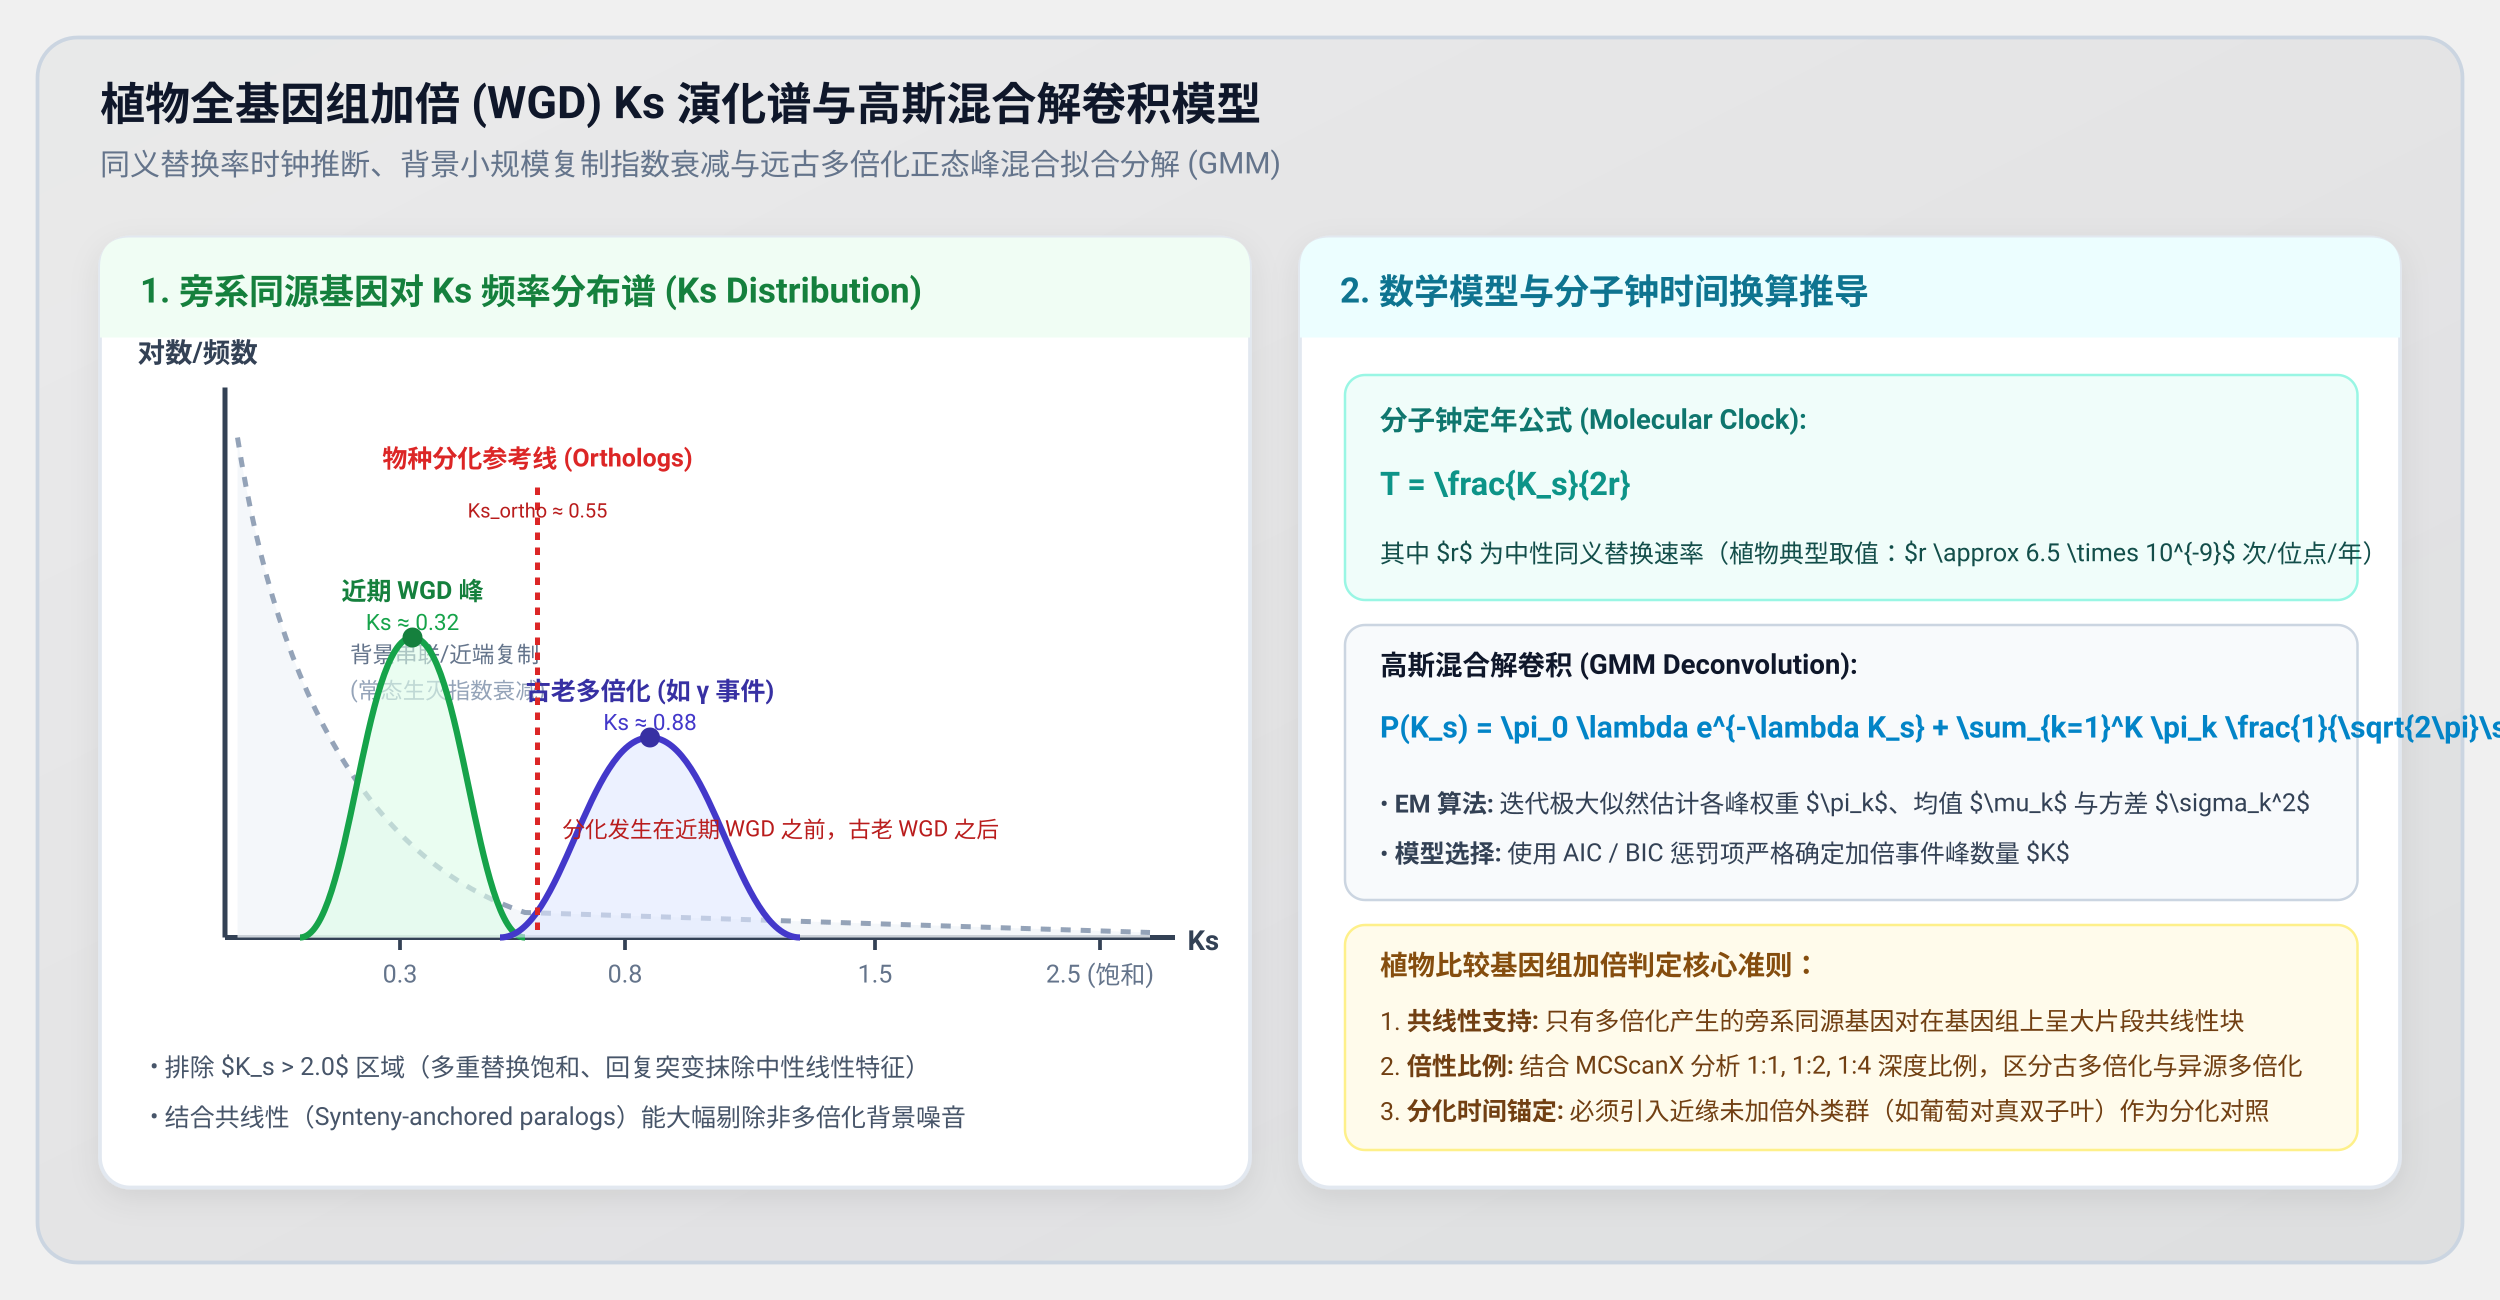
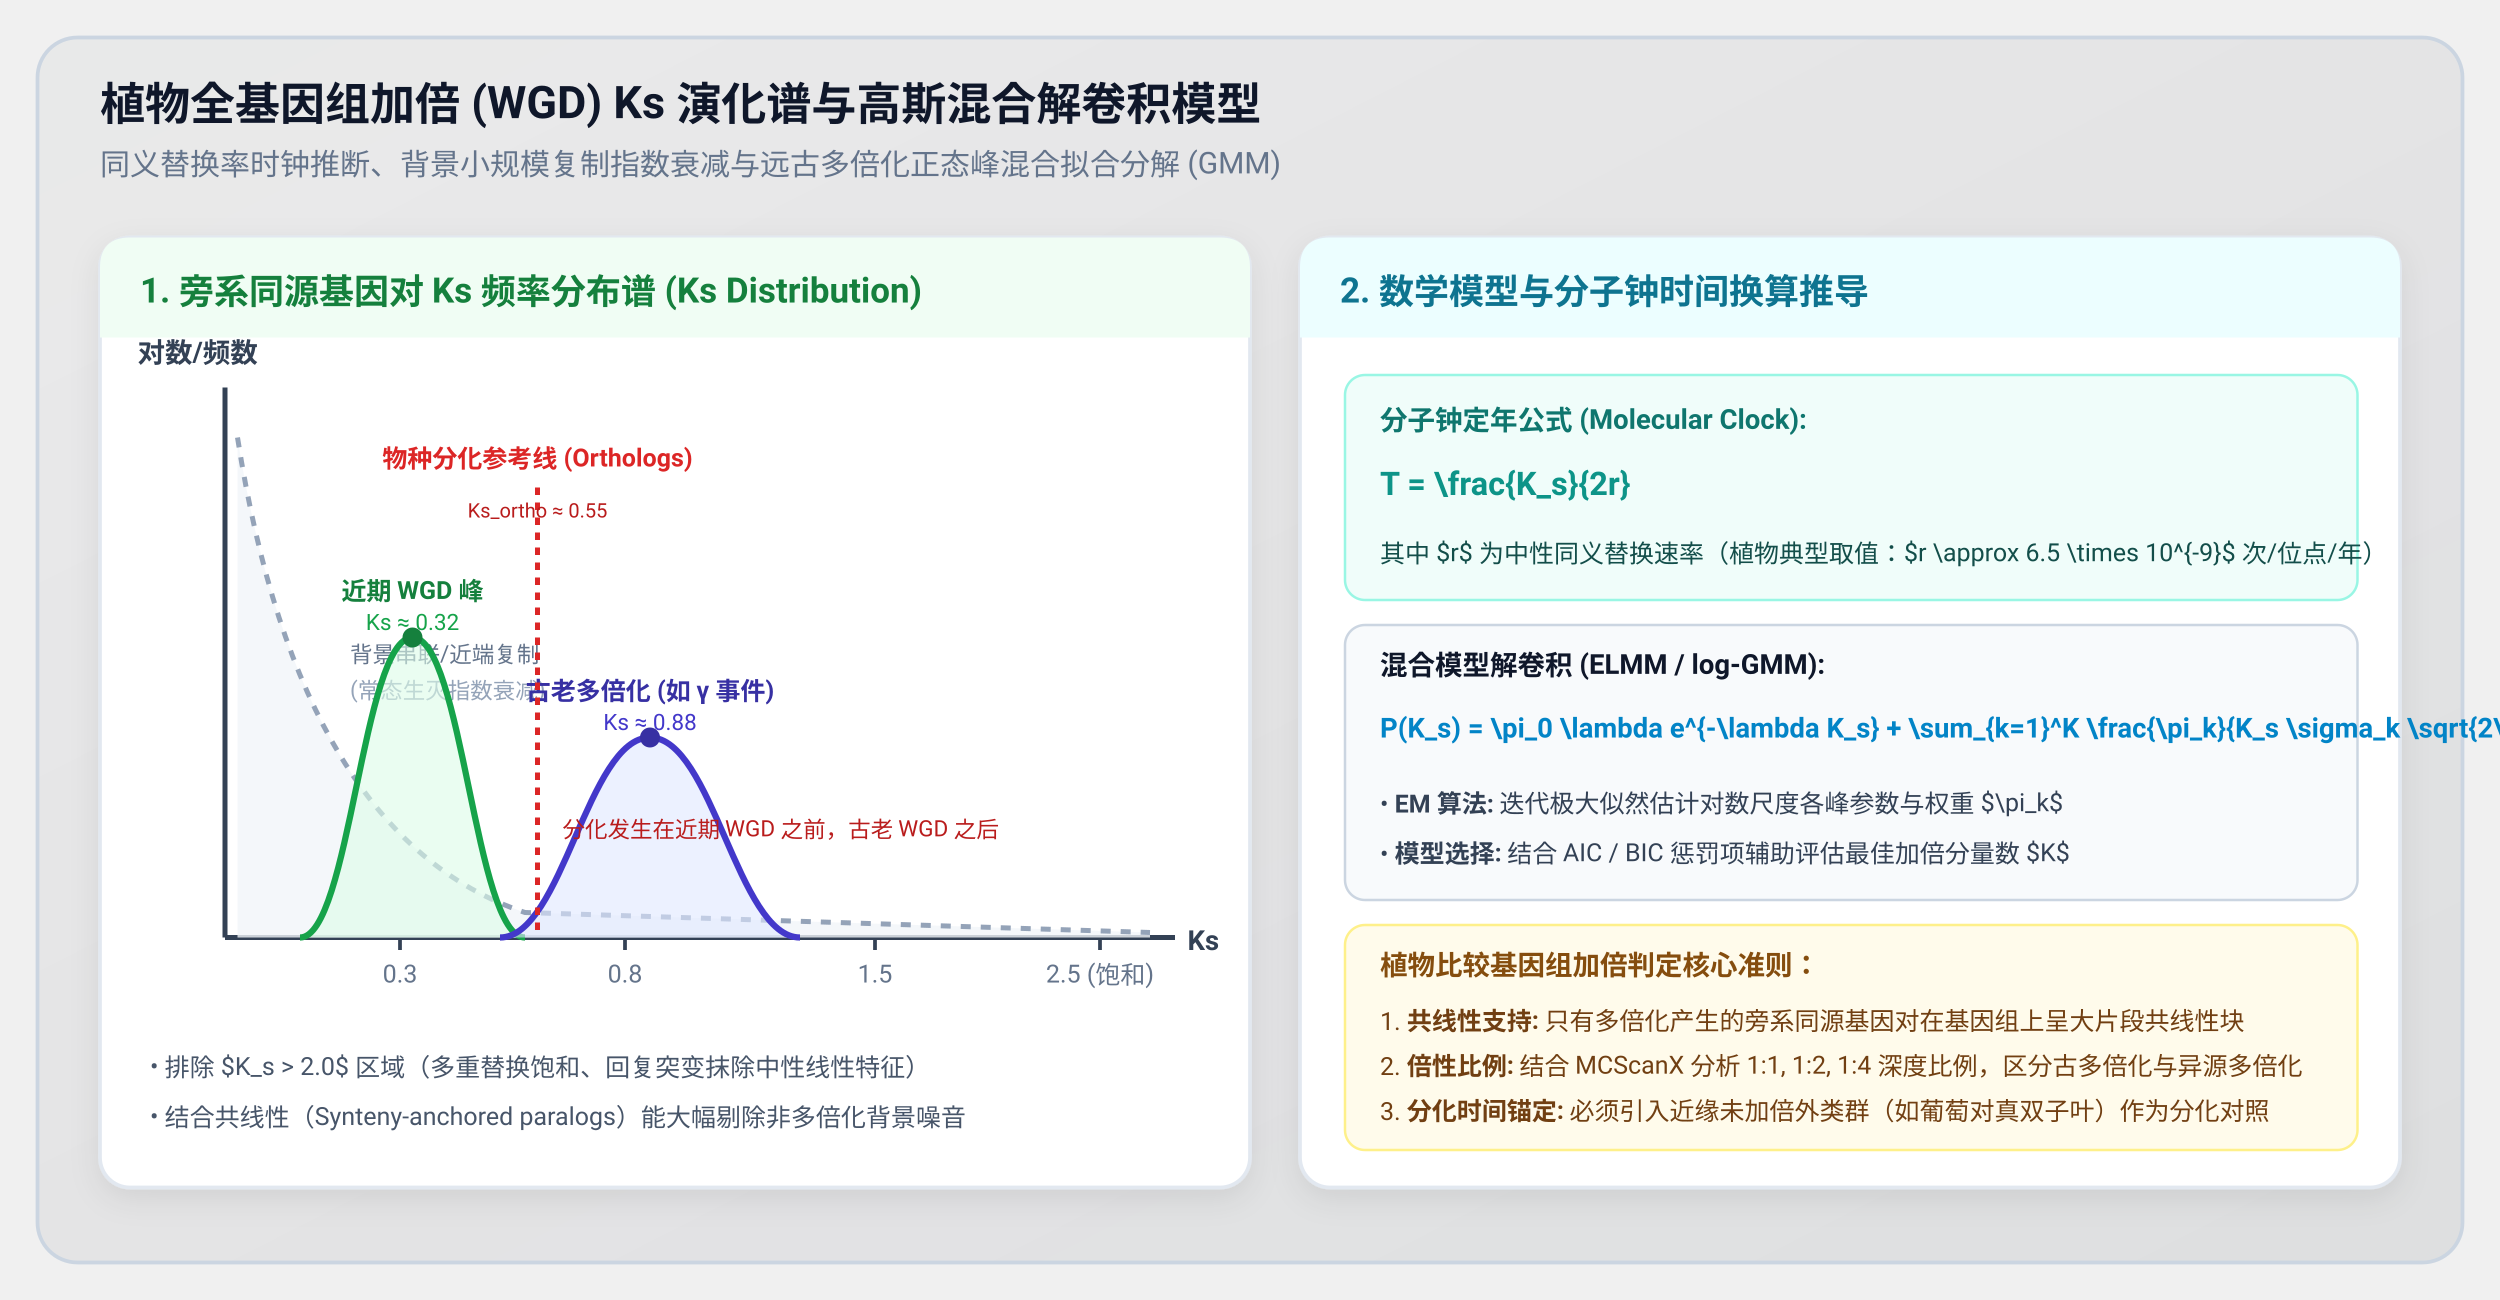
<svg xmlns="http://www.w3.org/2000/svg" viewBox="0 0 1000 520" width="100%" height="100%" style="background: transparent; font-family: -apple-system, BlinkMacSystemFont, 'Segoe UI', Roboto, Helvetica, Arial, sans-serif;">
  <defs>
    <linearGradient id="bg-grad-wgd" x1="0%" y1="0%" x2="100%" y2="100%">
      <stop offset="0%" stop-color="#0f172a" stop-opacity="0.03" />
      <stop offset="100%" stop-color="#0f172a" stop-opacity="0.08" />
    </linearGradient>
    <filter id="shadow-wgd" x="-5%" y="-5%" width="110%" height="110%">
      <feDropShadow dx="0" dy="4" stdDeviation="6" flood-opacity="0.08" />
    </filter>
  </defs>
  <rect x="15" y="15" width="970" height="490" rx="16" fill="url(#bg-grad-wgd)" stroke="#cbd5e1" stroke-width="1.5" />
  <text x="40" y="48" font-size="18" font-weight="700" fill="#0f172a">植物全基因组加倍 (WGD) Ks 演化谱与高斯混合解卷积模型</text>
  <text x="40" y="70" font-size="12" fill="#64748b">同义替换率时钟推断、背景小规模复制指数衰减与远古多倍化正态峰混合拟合分解 (GMM)</text>
  <g transform="translate(40, 95)">
    <rect x="0" y="0" width="460" height="380" rx="12" fill="#ffffff" stroke="#e2e8f0" stroke-width="1.5" filter="url(#shadow-wgd)" />
    <path d="M 0 12 Q 0 0 12 0 L 448 0 Q 460 0 460 12 L 460 40 L 0 40 Z" fill="#f0fdf4" />
    <text x="16" y="26" font-size="14" font-weight="700" fill="#15803d">1. 旁系同源基因对 Ks 频率分布谱 (Ks Distribution)</text>
    <g transform="translate(50, 60)">
      <line x1="0" y1="220" x2="380" y2="220" stroke="#334155" stroke-width="2" />
      <line x1="0" y1="0" x2="0" y2="220" stroke="#334155" stroke-width="2" />
      <text x="385" y="225" font-size="11" font-weight="600" fill="#334155">Ks</text>
      <text x="-35" y="-10" font-size="11" font-weight="600" fill="#334155">对数/频数</text>
      <line x1="70" y1="220" x2="70" y2="225" stroke="#334155" stroke-width="1.5" />
      <text x="70" y="238" font-size="10" fill="#64748b" text-anchor="middle">0.3</text>
      <line x1="160" y1="220" x2="160" y2="225" stroke="#334155" stroke-width="1.5" />
      <text x="160" y="238" font-size="10" fill="#64748b" text-anchor="middle">0.8</text>
      <line x1="260" y1="220" x2="260" y2="225" stroke="#334155" stroke-width="1.5" />
      <text x="260" y="238" font-size="10" fill="#64748b" text-anchor="middle">1.5</text>
      <line x1="350" y1="220" x2="350" y2="225" stroke="#334155" stroke-width="1.5" />
      <text x="350" y="238" font-size="10" fill="#64748b" text-anchor="middle">2.5 (饱和)</text>
      <path d="M 5 20 Q 30 180 120 210 L 370 218 L 370 220 L 5 220 Z" fill="#f1f5f9" opacity="0.8" />
      <path d="M 5 20 Q 30 180 120 210 L 370 218" fill="none" stroke="#94a3b8" stroke-width="2" stroke-dasharray="4,4" />
      <text x="50" y="110" font-size="9" fill="#64748b">背景串联/近端复制</text>
      <text x="50" y="124" font-size="9" fill="#94a3b8">(常态生灭指数衰减)</text>
      <path d="M 30 220 C 50 220 55 100 75 100 C 95 100 100 220 120 220 Z" fill="#dcfce7" opacity="0.6" />
      <path d="M 30 220 C 50 220 55 100 75 100 C 95 100 100 220 120 220" fill="none" stroke="#16a34a" stroke-width="2.5" />
      <circle cx="75" cy="100" r="4" fill="#15803d" />
      <text x="75" y="85" font-size="10" font-weight="700" fill="#15803d" text-anchor="middle">近期 WGD 峰</text>
      <text x="75" y="97" font-size="9" fill="#16a34a" text-anchor="middle">Ks ≈ 0.32</text>
      <path d="M 110 220 C 135 220 145 140 170 140 C 195 140 205 220 230 220 Z" fill="#e0e7ff" opacity="0.6" />
      <path d="M 110 220 C 135 220 145 140 170 140 C 195 140 205 220 230 220" fill="none" stroke="#4338ca" stroke-width="2.5" />
      <circle cx="170" cy="140" r="4" fill="#3730a3" />
      <text x="170" y="125" font-size="10" font-weight="700" fill="#3730a3" text-anchor="middle">古老多倍化 (如 γ 事件)</text>
      <text x="170" y="137" font-size="9" fill="#4338ca" text-anchor="middle">Ks ≈ 0.88</text>
      <line x1="125" y1="40" x2="125" y2="220" stroke="#dc2626" stroke-width="2" stroke-dasharray="3,3" />
      <text x="125" y="32" font-size="10" font-weight="700" fill="#dc2626" text-anchor="middle">物种分化参考线 (Orthologs)</text>
      <text x="125" y="52" font-size="8" fill="#b91c1c" text-anchor="middle">Ks_ortho ≈ 0.55</text>
      <text x="135" y="180" font-size="9" fill="#b91c1c">分化发生在近期 WGD 之前，古老 WGD 之后</text>
    </g>
    <text x="20" y="335" font-size="10" fill="#475569">• 排除 $K_s &gt; 2.0$ 区域（多重替换饱和、回复突变抹除中性线性特征）</text>
    <text x="20" y="355" font-size="10" fill="#475569">• 结合共线性（Synteny-anchored paralogs）能大幅剔除非多倍化背景噪音</text>
  </g>
  <g transform="translate(520, 95)">
    <rect x="0" y="0" width="440" height="380" rx="12" fill="#ffffff" stroke="#e2e8f0" stroke-width="1.5" filter="url(#shadow-wgd)" />
    <path d="M 0 12 Q 0 0 12 0 L 428 0 Q 440 0 440 12 L 440 40 L 0 40 Z" fill="#ecfeff" />
    <text x="16" y="26" font-size="14" font-weight="700" fill="#0e7490">2. 数学模型与分子钟时间换算推导</text>
    <g transform="translate(18, 55)">
      <rect x="0" y="0" width="405" height="90" rx="8" fill="#f0fdfa" stroke="#99f6e4" stroke-width="1" />
      <text x="14" y="22" font-size="11" font-weight="700" fill="#0f766e">分子钟定年公式 (Molecular Clock):</text>
      <text x="14" y="48" font-size="13" font-weight="700" fill="#0d9488">T = \frac{K_s}{2r}</text>
      <text x="14" y="75" font-size="10" fill="#134e4a">其中 $r$ 为中性同义替换速率（植物典型取值：$r \approx 6.5 \times 10^{-9}$ 次/位点/年）</text>
    </g>
    <g transform="translate(18, 155)">
      <rect x="0" y="0" width="405" height="110" rx="8" fill="#f8fafc" stroke="#cbd5e1" stroke-width="1" />
-       <text x="14" y="20" font-size="11" font-weight="700" fill="#0f172a">高斯混合解卷积 (GMM Deconvolution):</text>
-       <text x="14" y="45" font-size="12" font-weight="700" fill="#0284c7">P(K_s) = \pi_0 \lambda e^{-\lambda K_s} + \sum_{k=1}^K \pi_k \frac{1}{\sqrt{2\pi}\sigma_k} e^{-\frac{(K_s - \mu_k)^2}{2\sigma_k^2}}</text>
-       <text x="14" y="75" font-size="10" fill="#334155">• <tspan font-weight="700">EM 算法:</tspan> 迭代极大似然估计各峰权重 $\pi_k$、均值 $\mu_k$ 与方差 $\sigma_k^2$</text>
-       <text x="14" y="95" font-size="10" fill="#334155">• <tspan font-weight="700">模型选择:</tspan> 使用 AIC / BIC 惩罚项严格确定加倍事件峰数量 $K$</text>
+       <text x="14" y="20" font-size="11" font-weight="700" fill="#0f172a">混合模型解卷积 (ELMM / log-GMM):</text>
+       <text x="14" y="45" font-size="11" font-weight="700" fill="#0284c7">P(K_s) = \pi_0 \lambda e^{-\lambda K_s} + \sum_{k=1}^K \frac{\pi_k}{K_s \sigma_k \sqrt{2\pi}} e^{-\frac{(\ln K_s - \mu_k)^2}{2\sigma_k^2}}</text>
+       <text x="14" y="75" font-size="10" fill="#334155">• <tspan font-weight="700">EM 算法:</tspan> 迭代极大似然估计对数尺度各峰参数与权重 $\pi_k$</text>
+       <text x="14" y="95" font-size="10" fill="#334155">• <tspan font-weight="700">模型选择:</tspan> 结合 AIC / BIC 惩罚项辅助评估最佳加倍分量数 $K$</text>
    </g>
    <g transform="translate(18, 275)">
      <rect x="0" y="0" width="405" height="90" rx="8" fill="#fffbeb" stroke="#fef08a" stroke-width="1" />
      <text x="14" y="20" font-size="11" font-weight="700" fill="#854d0e">植物比较基因组加倍判定核心准则：</text>
      <text x="14" y="42" font-size="10" fill="#713f12">1. <tspan font-weight="700">共线性支持:</tspan> 只有多倍化产生的旁系同源基因对在基因组上呈大片段共线性块</text>
      <text x="14" y="60" font-size="10" fill="#713f12">2. <tspan font-weight="700">倍性比例:</tspan> 结合 MCScanX 分析 1:1, 1:2, 1:4 深度比例，区分古多倍化与异源多倍化</text>
      <text x="14" y="78" font-size="10" fill="#713f12">3. <tspan font-weight="700">分化时间锚定:</tspan> 必须引入近缘未加倍外类群（如葡萄对真双子叶）作为分化对照</text>
    </g>
  </g>
</svg>
